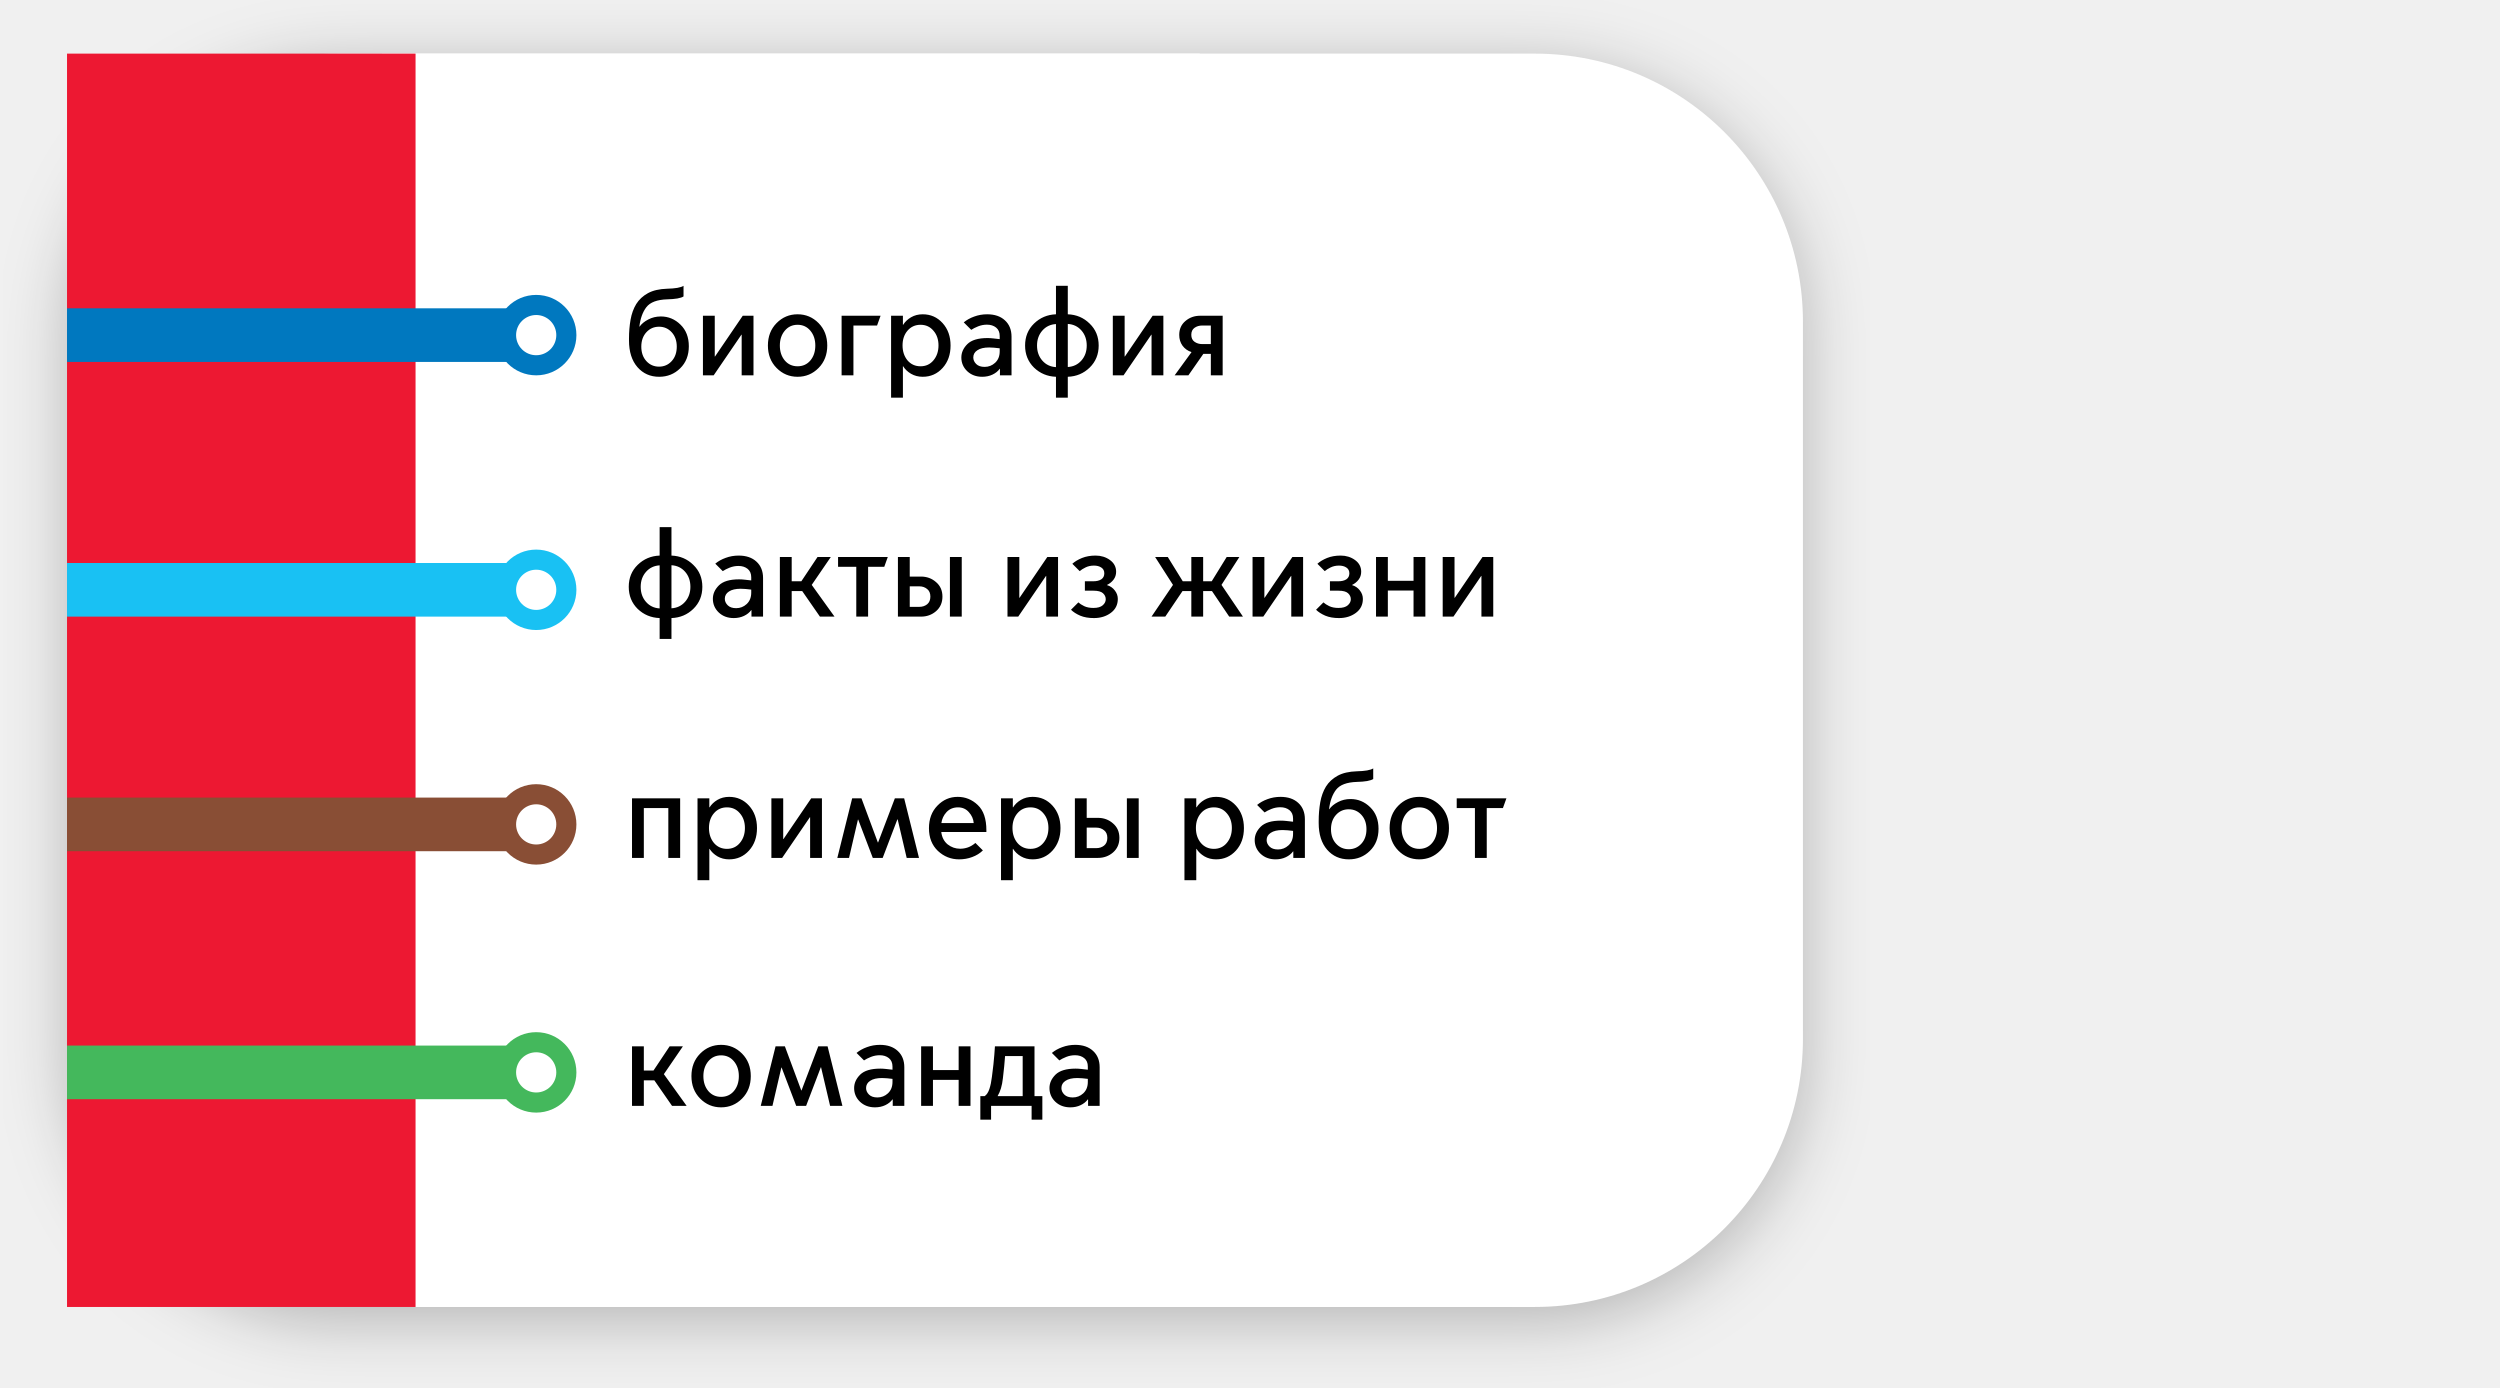
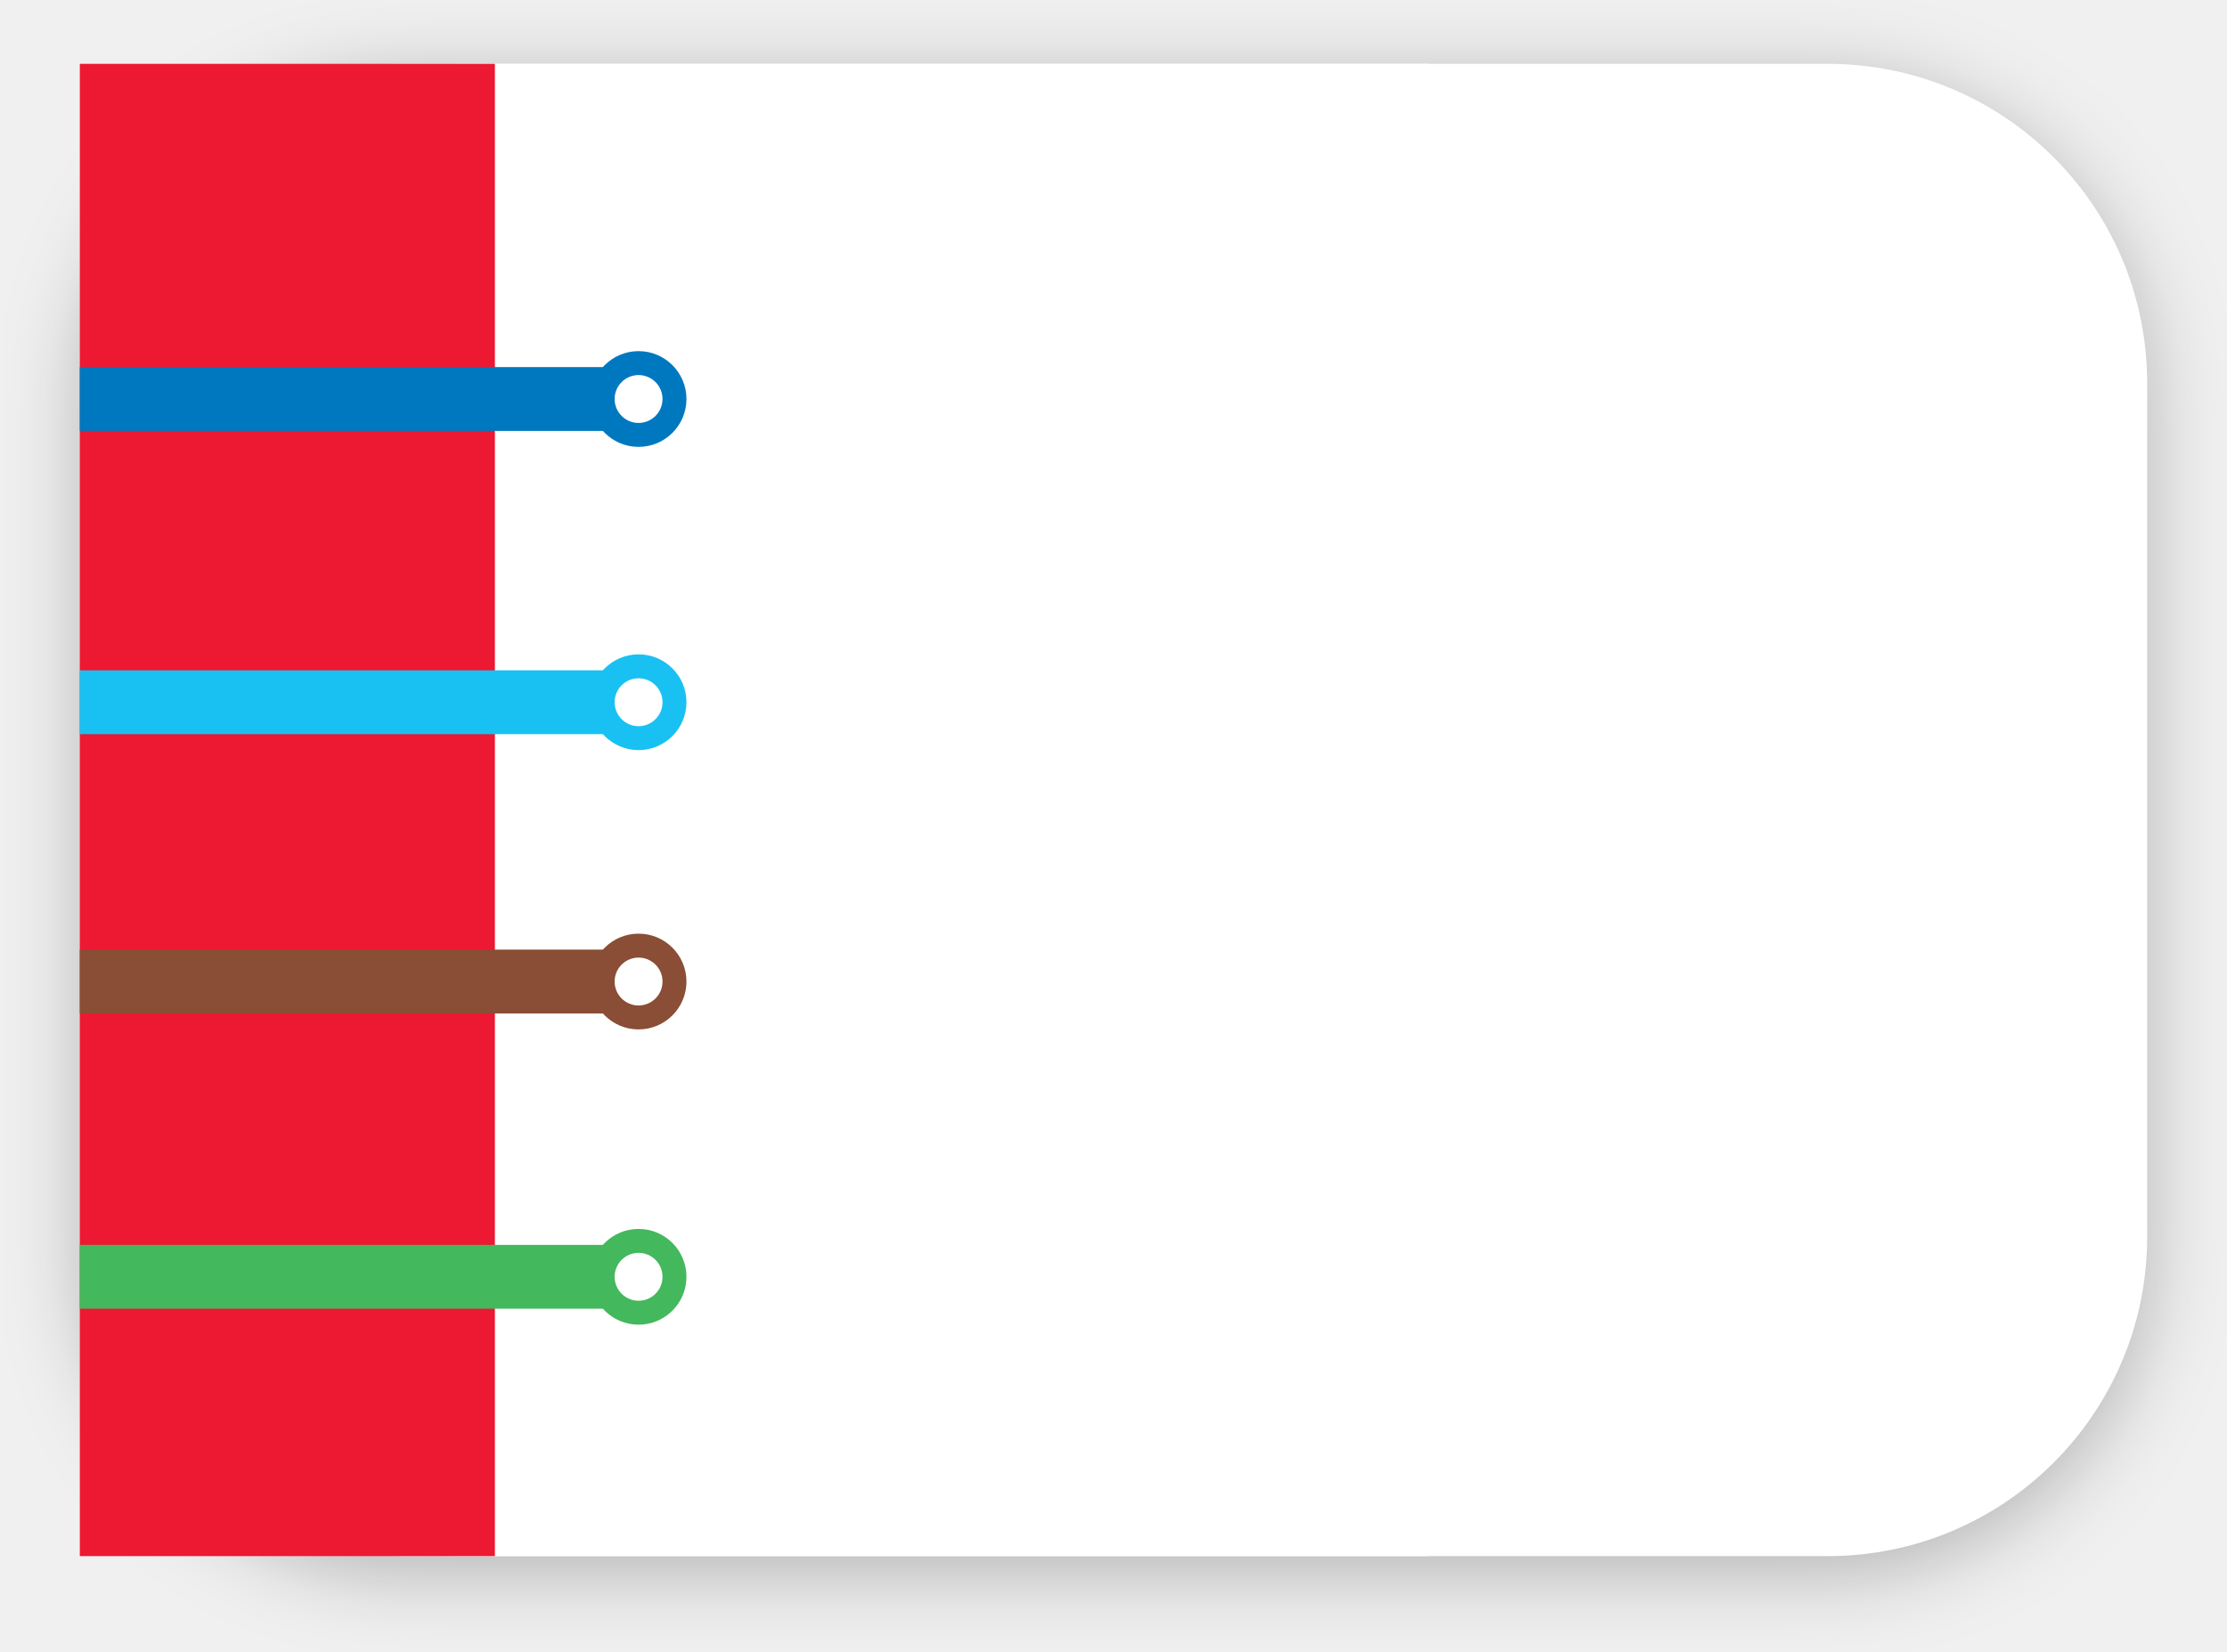
- <svg xmlns="http://www.w3.org/2000/svg" width="373" height="207" viewBox="0 0 373 207" fill="none">
+ <svg xmlns="http://www.w3.org/2000/svg" width="279" height="207" viewBox="0 0 279 207" fill="none">
  <g filter="url(#filter0_d)">
    <path d="M10.5 48C10.5 25.909 28.409 8 50.5 8H229C251.091 8 269 25.909 269 48V155C269 177.091 251.091 195 229 195H50.5C28.409 195 10.5 177.091 10.5 155V48Z" fill="white" />
  </g>
  <rect x="57" y="8" width="122" height="187" fill="white" />
  <rect x="10" y="8" width="52" height="187" fill="#ED1832" />
-   <path d="M98.346 56.216C97.026 56.216 95.946 55.736 95.106 54.776C94.266 53.804 93.846 52.478 93.846 50.798V50.51C93.846 49.526 93.924 48.59 94.08 47.702C94.236 46.814 94.518 46.034 94.926 45.362C95.346 44.69 95.928 44.15 96.672 43.742C97.416 43.334 98.376 43.112 99.552 43.076C100.116 43.064 100.62 43.022 101.064 42.95C101.508 42.866 101.814 42.764 101.982 42.644V44.228C101.814 44.348 101.508 44.45 101.064 44.534C100.62 44.606 100.116 44.648 99.552 44.66C98.04 44.708 97.002 45.098 96.438 45.83C95.886 46.55 95.538 47.516 95.394 48.728H95.43C95.73 48.308 96.162 47.954 96.726 47.666C97.29 47.366 97.914 47.216 98.598 47.216C99.726 47.216 100.704 47.624 101.532 48.44C102.36 49.244 102.774 50.318 102.774 51.662C102.774 53.018 102.342 54.116 101.478 54.956C100.626 55.796 99.582 56.216 98.346 56.216ZM98.328 54.704C99.084 54.704 99.714 54.428 100.218 53.876C100.722 53.324 100.974 52.604 100.974 51.716C100.974 50.84 100.722 50.126 100.218 49.574C99.714 49.022 99.084 48.746 98.328 48.746C97.572 48.746 96.942 49.022 96.438 49.574C95.934 50.126 95.682 50.84 95.682 51.716C95.682 52.604 95.934 53.324 96.438 53.876C96.942 54.428 97.572 54.704 98.328 54.704ZM104.878 56V47.108H106.642V53.192H106.678L110.818 47.108H112.42V56H110.656V49.934H110.62L106.48 56H104.878ZM118.999 56.216C117.775 56.216 116.731 55.778 115.867 54.902C115.003 54.026 114.571 52.91 114.571 51.554C114.571 50.198 115.003 49.082 115.867 48.206C116.731 47.33 117.775 46.892 118.999 46.892C120.223 46.892 121.267 47.33 122.131 48.206C122.995 49.082 123.427 50.198 123.427 51.554C123.427 52.91 122.995 54.026 122.131 54.902C121.267 55.778 120.223 56.216 118.999 56.216ZM118.999 54.65C119.779 54.65 120.415 54.362 120.907 53.786C121.399 53.198 121.645 52.454 121.645 51.554C121.645 50.666 121.399 49.928 120.907 49.34C120.415 48.752 119.779 48.458 118.999 48.458C118.219 48.458 117.583 48.752 117.091 49.34C116.599 49.928 116.353 50.666 116.353 51.554C116.353 52.454 116.599 53.198 117.091 53.786C117.583 54.362 118.219 54.65 118.999 54.65ZM125.567 56V47.108H131.381L130.859 48.566H127.331V56H125.567ZM134.66 51.536C134.66 52.424 134.906 53.168 135.398 53.768C135.902 54.356 136.55 54.65 137.342 54.65C138.134 54.65 138.776 54.356 139.268 53.768C139.772 53.168 140.024 52.424 140.024 51.536C140.024 50.648 139.772 49.916 139.268 49.34C138.776 48.752 138.134 48.458 137.342 48.458C136.55 48.458 135.902 48.752 135.398 49.34C134.906 49.916 134.66 50.648 134.66 51.536ZM134.714 54.65V59.33H132.95V47.108H134.714V48.458H134.75C135.026 48.014 135.416 47.642 135.92 47.342C136.436 47.042 137.018 46.892 137.666 46.892C138.854 46.892 139.844 47.33 140.636 48.206C141.428 49.082 141.824 50.198 141.824 51.554C141.824 52.91 141.428 54.026 140.636 54.902C139.844 55.778 138.854 56.216 137.666 56.216C137.018 56.216 136.436 56.066 135.92 55.766C135.416 55.466 135.026 55.094 134.75 54.65H134.714ZM146.906 54.74C147.506 54.74 148.028 54.536 148.472 54.128C148.928 53.708 149.156 53.138 149.156 52.418V51.968C148.892 51.932 148.616 51.902 148.328 51.878C148.04 51.854 147.794 51.842 147.59 51.842C146.822 51.842 146.234 51.98 145.826 52.256C145.418 52.52 145.214 52.88 145.214 53.336C145.214 53.696 145.358 54.02 145.646 54.308C145.934 54.596 146.354 54.74 146.906 54.74ZM146.546 56.216C145.646 56.216 144.902 55.94 144.314 55.388C143.726 54.824 143.432 54.14 143.432 53.336C143.432 52.604 143.732 51.938 144.332 51.338C144.944 50.738 145.946 50.438 147.338 50.438C147.59 50.438 147.878 50.456 148.202 50.492C148.538 50.516 148.856 50.552 149.156 50.6V50.132C149.156 49.58 148.976 49.16 148.616 48.872C148.256 48.584 147.8 48.44 147.248 48.44C146.792 48.44 146.354 48.524 145.934 48.692C145.514 48.86 145.172 49.034 144.908 49.214L143.792 48.098C144.224 47.738 144.74 47.45 145.34 47.234C145.952 47.006 146.6 46.892 147.284 46.892C148.4 46.892 149.282 47.192 149.93 47.792C150.59 48.392 150.92 49.208 150.92 50.24V56H149.192V55.028H149.156C148.892 55.388 148.532 55.676 148.076 55.892C147.62 56.108 147.11 56.216 146.546 56.216ZM157.551 54.776V48.35C156.723 48.398 156.045 48.722 155.517 49.322C154.989 49.922 154.725 50.666 154.725 51.554C154.725 52.454 154.989 53.204 155.517 53.804C156.045 54.404 156.723 54.728 157.551 54.776ZM157.551 59.33V56.216C156.267 56.168 155.175 55.712 154.275 54.848C153.387 53.972 152.943 52.874 152.943 51.554C152.943 50.234 153.387 49.142 154.275 48.278C155.175 47.402 156.267 46.94 157.551 46.892V42.644H159.315V46.892C160.599 46.94 161.685 47.402 162.573 48.278C163.473 49.142 163.923 50.234 163.923 51.554C163.923 52.874 163.473 53.972 162.573 54.848C161.685 55.712 160.599 56.168 159.315 56.216V59.33H157.551ZM159.315 54.758C160.143 54.71 160.821 54.386 161.349 53.786C161.877 53.186 162.141 52.442 162.141 51.554C162.141 50.654 161.877 49.904 161.349 49.304C160.821 48.704 160.143 48.38 159.315 48.332V54.758ZM166.032 56V47.108H167.796V53.192H167.832L171.972 47.108H173.574V56H171.81V49.934H171.774L167.634 56H166.032ZM179.379 51.338H180.657V48.566H179.379C178.935 48.566 178.551 48.68 178.227 48.908C177.903 49.136 177.741 49.484 177.741 49.952C177.741 50.42 177.903 50.768 178.227 50.996C178.551 51.224 178.935 51.338 179.379 51.338ZM175.257 56L177.759 52.562V52.526C177.207 52.346 176.763 52.028 176.427 51.572C176.103 51.116 175.941 50.582 175.941 49.97C175.941 49.106 176.247 48.416 176.859 47.9C177.471 47.372 178.209 47.108 179.073 47.108H182.421V56H180.657V52.796H179.541L177.309 56H175.257Z" fill="black" />
-   <path d="M98.418 90.776V84.35C97.59 84.398 96.912 84.722 96.384 85.322C95.856 85.922 95.592 86.666 95.592 87.554C95.592 88.454 95.856 89.204 96.384 89.804C96.912 90.404 97.59 90.728 98.418 90.776ZM98.418 95.33V92.216C97.134 92.168 96.042 91.712 95.142 90.848C94.254 89.972 93.81 88.874 93.81 87.554C93.81 86.234 94.254 85.142 95.142 84.278C96.042 83.402 97.134 82.94 98.418 82.892V78.644H100.182V82.892C101.466 82.94 102.552 83.402 103.44 84.278C104.34 85.142 104.79 86.234 104.79 87.554C104.79 88.874 104.34 89.972 103.44 90.848C102.552 91.712 101.466 92.168 100.182 92.216V95.33H98.418ZM100.182 90.758C101.01 90.71 101.688 90.386 102.216 89.786C102.744 89.186 103.008 88.442 103.008 87.554C103.008 86.654 102.744 85.904 102.216 85.304C101.688 84.704 101.01 84.38 100.182 84.332V90.758ZM109.834 90.74C110.434 90.74 110.956 90.536 111.4 90.128C111.856 89.708 112.084 89.138 112.084 88.418V87.968C111.82 87.932 111.544 87.902 111.256 87.878C110.968 87.854 110.722 87.842 110.518 87.842C109.75 87.842 109.162 87.98 108.754 88.256C108.346 88.52 108.142 88.88 108.142 89.336C108.142 89.696 108.286 90.02 108.574 90.308C108.862 90.596 109.282 90.74 109.834 90.74ZM109.474 92.216C108.574 92.216 107.83 91.94 107.242 91.388C106.654 90.824 106.36 90.14 106.36 89.336C106.36 88.604 106.66 87.938 107.26 87.338C107.872 86.738 108.874 86.438 110.266 86.438C110.518 86.438 110.806 86.456 111.13 86.492C111.466 86.516 111.784 86.552 112.084 86.6V86.132C112.084 85.58 111.904 85.16 111.544 84.872C111.184 84.584 110.728 84.44 110.176 84.44C109.72 84.44 109.282 84.524 108.862 84.692C108.442 84.86 108.1 85.034 107.836 85.214L106.72 84.098C107.152 83.738 107.668 83.45 108.268 83.234C108.88 83.006 109.528 82.892 110.212 82.892C111.328 82.892 112.21 83.192 112.858 83.792C113.518 84.392 113.848 85.208 113.848 86.24V92H112.12V91.028H112.084C111.82 91.388 111.46 91.676 111.004 91.892C110.548 92.108 110.038 92.216 109.474 92.216ZM116.357 92V83.108H118.121V86.726H119.561L121.973 83.108H123.953L121.109 87.266L124.511 92H122.333L119.687 88.184H118.121V92H116.357ZM127.757 92V84.566H125.039V83.108H132.455L131.933 84.566H129.521V92H127.757ZM141.728 92V83.108H143.492V92H141.728ZM133.97 92V83.108H135.734V86.024H137.408C138.284 86.024 139.034 86.3 139.658 86.852C140.294 87.392 140.612 88.112 140.612 89.012C140.612 89.912 140.294 90.638 139.658 91.19C139.034 91.73 138.284 92 137.408 92H133.97ZM135.734 90.542H137.174C137.618 90.542 138.002 90.416 138.326 90.164C138.65 89.9 138.812 89.516 138.812 89.012C138.812 88.508 138.65 88.13 138.326 87.878C138.002 87.614 137.618 87.482 137.174 87.482H135.734V90.542ZM150.317 92V83.108H152.081V89.192H152.117L156.257 83.108H157.859V92H156.095V85.934H156.059L151.919 92H150.317ZM163.214 92.216C162.422 92.216 161.738 92.096 161.162 91.856C160.586 91.604 160.13 91.31 159.794 90.974L160.892 89.876C161.096 90.068 161.384 90.254 161.756 90.434C162.128 90.614 162.59 90.704 163.142 90.704C163.766 90.704 164.228 90.572 164.528 90.308C164.828 90.044 164.978 89.744 164.978 89.408C164.978 89.06 164.84 88.76 164.564 88.508C164.288 88.256 163.808 88.13 163.124 88.13H161.864V86.726H163.124C163.616 86.726 164.012 86.63 164.312 86.438C164.612 86.234 164.762 85.934 164.762 85.538C164.762 85.154 164.612 84.866 164.312 84.674C164.024 84.482 163.658 84.386 163.214 84.386C162.758 84.386 162.344 84.476 161.972 84.656C161.6 84.836 161.306 85.022 161.09 85.214L159.992 84.116C160.364 83.78 160.844 83.492 161.432 83.252C162.032 83.012 162.71 82.892 163.466 82.892C164.282 82.892 164.996 83.114 165.608 83.558C166.22 84.002 166.526 84.584 166.526 85.304C166.526 85.748 166.4 86.138 166.148 86.474C165.896 86.81 165.572 87.074 165.176 87.266V87.302C165.656 87.446 166.04 87.71 166.328 88.094C166.628 88.478 166.778 88.898 166.778 89.354C166.778 90.23 166.43 90.926 165.734 91.442C165.038 91.958 164.198 92.216 163.214 92.216ZM171.806 92L175.01 87.266L172.346 83.108H174.236L176.468 86.726H177.746V83.108H179.51V86.726H180.788L183.02 83.108H184.91L182.246 87.266L185.45 92H183.398L180.824 88.184H179.51V92H177.746V88.184H176.432L173.858 92H171.806ZM186.88 92V83.108H188.644V89.192H188.68L192.82 83.108H194.422V92H192.658V85.934H192.622L188.482 92H186.88ZM199.777 92.216C198.985 92.216 198.301 92.096 197.725 91.856C197.149 91.604 196.693 91.31 196.357 90.974L197.455 89.876C197.659 90.068 197.947 90.254 198.319 90.434C198.691 90.614 199.153 90.704 199.705 90.704C200.329 90.704 200.791 90.572 201.091 90.308C201.391 90.044 201.541 89.744 201.541 89.408C201.541 89.06 201.403 88.76 201.127 88.508C200.851 88.256 200.371 88.13 199.687 88.13H198.427V86.726H199.687C200.179 86.726 200.575 86.63 200.875 86.438C201.175 86.234 201.325 85.934 201.325 85.538C201.325 85.154 201.175 84.866 200.875 84.674C200.587 84.482 200.221 84.386 199.777 84.386C199.321 84.386 198.907 84.476 198.535 84.656C198.163 84.836 197.869 85.022 197.653 85.214L196.555 84.116C196.927 83.78 197.407 83.492 197.995 83.252C198.595 83.012 199.273 82.892 200.029 82.892C200.845 82.892 201.559 83.114 202.171 83.558C202.783 84.002 203.089 84.584 203.089 85.304C203.089 85.748 202.963 86.138 202.711 86.474C202.459 86.81 202.135 87.074 201.739 87.266V87.302C202.219 87.446 202.603 87.71 202.891 88.094C203.191 88.478 203.341 88.898 203.341 89.354C203.341 90.23 202.993 90.926 202.297 91.442C201.601 91.958 200.761 92.216 199.777 92.216ZM205.302 92V83.108H207.066V86.654H210.9V83.108H212.664V92H210.9V88.112H207.066V92H205.302ZM215.251 92V83.108H217.015V89.192H217.051L221.191 83.108H222.793V92H221.029V85.934H220.993L216.853 92H215.251Z" fill="black" />
-   <path d="M94.296 128V119.108H101.478V128H99.714V120.566H96.06V128H94.296ZM105.779 123.536C105.779 124.424 106.025 125.168 106.517 125.768C107.021 126.356 107.669 126.65 108.461 126.65C109.253 126.65 109.895 126.356 110.387 125.768C110.891 125.168 111.143 124.424 111.143 123.536C111.143 122.648 110.891 121.916 110.387 121.34C109.895 120.752 109.253 120.458 108.461 120.458C107.669 120.458 107.021 120.752 106.517 121.34C106.025 121.916 105.779 122.648 105.779 123.536ZM105.833 126.65V131.33H104.069V119.108H105.833V120.458H105.869C106.145 120.014 106.535 119.642 107.039 119.342C107.555 119.042 108.137 118.892 108.785 118.892C109.973 118.892 110.963 119.33 111.755 120.206C112.547 121.082 112.943 122.198 112.943 123.554C112.943 124.91 112.547 126.026 111.755 126.902C110.963 127.778 109.973 128.216 108.785 128.216C108.137 128.216 107.555 128.066 107.039 127.766C106.535 127.466 106.145 127.094 105.869 126.65H105.833ZM115.091 128V119.108H116.855V125.192H116.891L121.031 119.108H122.633V128H120.869V121.934H120.833L116.693 128H115.091ZM124.928 128L127.142 119.108H128.528L130.976 125.696H131.012L133.514 119.108H134.9L137.114 128H135.278L133.928 122.24H133.892L131.696 128H130.22L128.042 122.276H128.006L126.674 128H124.928ZM143.1 128.216C141.888 128.216 140.832 127.796 139.932 126.956C139.044 126.104 138.6 124.976 138.6 123.572C138.6 122.192 139.02 121.07 139.86 120.206C140.7 119.33 141.708 118.892 142.884 118.892C144.036 118.892 145.038 119.3 145.89 120.116C146.742 120.92 147.168 122.174 147.168 123.878V124.13H140.436C140.532 124.922 140.85 125.54 141.39 125.984C141.942 126.416 142.566 126.632 143.262 126.632C143.646 126.632 144.03 126.566 144.414 126.434C144.81 126.29 145.182 126.068 145.53 125.768L146.646 126.884C146.202 127.316 145.668 127.646 145.044 127.874C144.432 128.102 143.784 128.216 143.1 128.216ZM140.454 122.798H145.278C145.23 122.198 144.99 121.658 144.558 121.178C144.138 120.698 143.598 120.458 142.938 120.458C142.242 120.458 141.672 120.692 141.228 121.16C140.796 121.628 140.538 122.174 140.454 122.798ZM151.061 123.536C151.061 124.424 151.307 125.168 151.799 125.768C152.303 126.356 152.951 126.65 153.743 126.65C154.535 126.65 155.177 126.356 155.669 125.768C156.173 125.168 156.425 124.424 156.425 123.536C156.425 122.648 156.173 121.916 155.669 121.34C155.177 120.752 154.535 120.458 153.743 120.458C152.951 120.458 152.303 120.752 151.799 121.34C151.307 121.916 151.061 122.648 151.061 123.536ZM151.115 126.65V131.33H149.351V119.108H151.115V120.458H151.151C151.427 120.014 151.817 119.642 152.321 119.342C152.837 119.042 153.419 118.892 154.067 118.892C155.255 118.892 156.245 119.33 157.037 120.206C157.829 121.082 158.225 122.198 158.225 123.554C158.225 124.91 157.829 126.026 157.037 126.902C156.245 127.778 155.255 128.216 154.067 128.216C153.419 128.216 152.837 128.066 152.321 127.766C151.817 127.466 151.427 127.094 151.151 126.65H151.115ZM168.13 128V119.108H169.894V128H168.13ZM160.372 128V119.108H162.136V122.024H163.81C164.686 122.024 165.436 122.3 166.06 122.852C166.696 123.392 167.014 124.112 167.014 125.012C167.014 125.912 166.696 126.638 166.06 127.19C165.436 127.73 164.686 128 163.81 128H160.372ZM162.136 126.542H163.576C164.02 126.542 164.404 126.416 164.728 126.164C165.052 125.9 165.214 125.516 165.214 125.012C165.214 124.508 165.052 124.13 164.728 123.878C164.404 123.614 164.02 123.482 163.576 123.482H162.136V126.542ZM178.43 123.536C178.43 124.424 178.676 125.168 179.168 125.768C179.672 126.356 180.32 126.65 181.112 126.65C181.904 126.65 182.546 126.356 183.038 125.768C183.542 125.168 183.794 124.424 183.794 123.536C183.794 122.648 183.542 121.916 183.038 121.34C182.546 120.752 181.904 120.458 181.112 120.458C180.32 120.458 179.672 120.752 179.168 121.34C178.676 121.916 178.43 122.648 178.43 123.536ZM178.484 126.65V131.33H176.72V119.108H178.484V120.458H178.52C178.796 120.014 179.186 119.642 179.69 119.342C180.206 119.042 180.788 118.892 181.436 118.892C182.624 118.892 183.614 119.33 184.406 120.206C185.198 121.082 185.594 122.198 185.594 123.554C185.594 124.91 185.198 126.026 184.406 126.902C183.614 127.778 182.624 128.216 181.436 128.216C180.788 128.216 180.206 128.066 179.69 127.766C179.186 127.466 178.796 127.094 178.52 126.65H178.484ZM190.675 126.74C191.275 126.74 191.797 126.536 192.241 126.128C192.697 125.708 192.925 125.138 192.925 124.418V123.968C192.661 123.932 192.385 123.902 192.097 123.878C191.809 123.854 191.563 123.842 191.359 123.842C190.591 123.842 190.003 123.98 189.595 124.256C189.187 124.52 188.983 124.88 188.983 125.336C188.983 125.696 189.127 126.02 189.415 126.308C189.703 126.596 190.123 126.74 190.675 126.74ZM190.315 128.216C189.415 128.216 188.671 127.94 188.083 127.388C187.495 126.824 187.201 126.14 187.201 125.336C187.201 124.604 187.501 123.938 188.101 123.338C188.713 122.738 189.715 122.438 191.107 122.438C191.359 122.438 191.647 122.456 191.971 122.492C192.307 122.516 192.625 122.552 192.925 122.6V122.132C192.925 121.58 192.745 121.16 192.385 120.872C192.025 120.584 191.569 120.44 191.017 120.44C190.561 120.44 190.123 120.524 189.703 120.692C189.283 120.86 188.941 121.034 188.677 121.214L187.561 120.098C187.993 119.738 188.509 119.45 189.109 119.234C189.721 119.006 190.369 118.892 191.053 118.892C192.169 118.892 193.051 119.192 193.699 119.792C194.359 120.392 194.689 121.208 194.689 122.24V128H192.961V127.028H192.925C192.661 127.388 192.301 127.676 191.845 127.892C191.389 128.108 190.879 128.216 190.315 128.216ZM201.248 128.216C199.928 128.216 198.848 127.736 198.008 126.776C197.168 125.804 196.748 124.478 196.748 122.798V122.51C196.748 121.526 196.826 120.59 196.982 119.702C197.138 118.814 197.42 118.034 197.828 117.362C198.248 116.69 198.83 116.15 199.574 115.742C200.318 115.334 201.278 115.112 202.454 115.076C203.018 115.064 203.522 115.022 203.966 114.95C204.41 114.866 204.716 114.764 204.884 114.644V116.228C204.716 116.348 204.41 116.45 203.966 116.534C203.522 116.606 203.018 116.648 202.454 116.66C200.942 116.708 199.904 117.098 199.34 117.83C198.788 118.55 198.44 119.516 198.296 120.728H198.332C198.632 120.308 199.064 119.954 199.628 119.666C200.192 119.366 200.816 119.216 201.5 119.216C202.628 119.216 203.606 119.624 204.434 120.44C205.262 121.244 205.676 122.318 205.676 123.662C205.676 125.018 205.244 126.116 204.38 126.956C203.528 127.796 202.484 128.216 201.248 128.216ZM201.23 126.704C201.986 126.704 202.616 126.428 203.12 125.876C203.624 125.324 203.876 124.604 203.876 123.716C203.876 122.84 203.624 122.126 203.12 121.574C202.616 121.022 201.986 120.746 201.23 120.746C200.474 120.746 199.844 121.022 199.34 121.574C198.836 122.126 198.584 122.84 198.584 123.716C198.584 124.604 198.836 125.324 199.34 125.876C199.844 126.428 200.474 126.704 201.23 126.704ZM211.758 128.216C210.534 128.216 209.49 127.778 208.626 126.902C207.762 126.026 207.33 124.91 207.33 123.554C207.33 122.198 207.762 121.082 208.626 120.206C209.49 119.33 210.534 118.892 211.758 118.892C212.982 118.892 214.026 119.33 214.89 120.206C215.754 121.082 216.186 122.198 216.186 123.554C216.186 124.91 215.754 126.026 214.89 126.902C214.026 127.778 212.982 128.216 211.758 128.216ZM211.758 126.65C212.538 126.65 213.174 126.362 213.666 125.786C214.158 125.198 214.404 124.454 214.404 123.554C214.404 122.666 214.158 121.928 213.666 121.34C213.174 120.752 212.538 120.458 211.758 120.458C210.978 120.458 210.342 120.752 209.85 121.34C209.358 121.928 209.112 122.666 209.112 123.554C209.112 124.454 209.358 125.198 209.85 125.786C210.342 126.362 210.978 126.65 211.758 126.65ZM220.059 128V120.566H217.341V119.108H224.757L224.235 120.566H221.823V128H220.059Z" fill="black" />
-   <path d="M94.296 165V156.108H96.06V159.726H97.5L99.912 156.108H101.892L99.048 160.266L102.45 165H100.272L97.626 161.184H96.06V165H94.296ZM107.59 165.216C106.366 165.216 105.322 164.778 104.458 163.902C103.594 163.026 103.162 161.91 103.162 160.554C103.162 159.198 103.594 158.082 104.458 157.206C105.322 156.33 106.366 155.892 107.59 155.892C108.814 155.892 109.858 156.33 110.722 157.206C111.586 158.082 112.018 159.198 112.018 160.554C112.018 161.91 111.586 163.026 110.722 163.902C109.858 164.778 108.814 165.216 107.59 165.216ZM107.59 163.65C108.37 163.65 109.006 163.362 109.498 162.786C109.99 162.198 110.236 161.454 110.236 160.554C110.236 159.666 109.99 158.928 109.498 158.34C109.006 157.752 108.37 157.458 107.59 157.458C106.81 157.458 106.174 157.752 105.682 158.34C105.19 158.928 104.944 159.666 104.944 160.554C104.944 161.454 105.19 162.198 105.682 162.786C106.174 163.362 106.81 163.65 107.59 163.65ZM113.502 165L115.716 156.108H117.102L119.55 162.696H119.586L122.088 156.108H123.474L125.688 165H123.852L122.502 159.24H122.466L120.27 165H118.794L116.616 159.276H116.58L115.248 165H113.502ZM130.91 163.74C131.51 163.74 132.032 163.536 132.476 163.128C132.932 162.708 133.16 162.138 133.16 161.418V160.968C132.896 160.932 132.62 160.902 132.332 160.878C132.044 160.854 131.798 160.842 131.594 160.842C130.826 160.842 130.238 160.98 129.83 161.256C129.422 161.52 129.218 161.88 129.218 162.336C129.218 162.696 129.362 163.02 129.65 163.308C129.938 163.596 130.358 163.74 130.91 163.74ZM130.55 165.216C129.65 165.216 128.906 164.94 128.318 164.388C127.73 163.824 127.436 163.14 127.436 162.336C127.436 161.604 127.736 160.938 128.336 160.338C128.948 159.738 129.95 159.438 131.342 159.438C131.594 159.438 131.882 159.456 132.206 159.492C132.542 159.516 132.86 159.552 133.16 159.6V159.132C133.16 158.58 132.98 158.16 132.62 157.872C132.26 157.584 131.804 157.44 131.252 157.44C130.796 157.44 130.358 157.524 129.938 157.692C129.518 157.86 129.176 158.034 128.912 158.214L127.796 157.098C128.228 156.738 128.744 156.45 129.344 156.234C129.956 156.006 130.604 155.892 131.288 155.892C132.404 155.892 133.286 156.192 133.934 156.792C134.594 157.392 134.924 158.208 134.924 159.24V165H133.196V164.028H133.16C132.896 164.388 132.536 164.676 132.08 164.892C131.624 165.108 131.114 165.216 130.55 165.216ZM137.433 165V156.108H139.197V159.654H143.031V156.108H144.795V165H143.031V161.112H139.197V165H137.433ZM148.858 163.506V163.542H152.584V157.566H149.956C149.92 157.974 149.878 158.472 149.83 159.06C149.782 159.636 149.716 160.242 149.632 160.878C149.572 161.43 149.476 161.928 149.344 162.372C149.212 162.804 149.05 163.182 148.858 163.506ZM146.266 167.052V163.542H146.914C147.214 163.338 147.448 162.984 147.616 162.48C147.784 161.976 147.91 161.37 147.994 160.662C148.174 159.306 148.294 158.208 148.354 157.368C148.414 156.528 148.444 156.108 148.444 156.108H154.348V163.542H155.518V167.052H153.916V165H147.868V167.052H146.266ZM160.054 163.74C160.654 163.74 161.176 163.536 161.62 163.128C162.076 162.708 162.304 162.138 162.304 161.418V160.968C162.04 160.932 161.764 160.902 161.476 160.878C161.188 160.854 160.942 160.842 160.738 160.842C159.97 160.842 159.382 160.98 158.974 161.256C158.566 161.52 158.362 161.88 158.362 162.336C158.362 162.696 158.506 163.02 158.794 163.308C159.082 163.596 159.502 163.74 160.054 163.74ZM159.694 165.216C158.794 165.216 158.05 164.94 157.462 164.388C156.874 163.824 156.58 163.14 156.58 162.336C156.58 161.604 156.88 160.938 157.48 160.338C158.092 159.738 159.094 159.438 160.486 159.438C160.738 159.438 161.026 159.456 161.35 159.492C161.686 159.516 162.004 159.552 162.304 159.6V159.132C162.304 158.58 162.124 158.16 161.764 157.872C161.404 157.584 160.948 157.44 160.396 157.44C159.94 157.44 159.502 157.524 159.082 157.692C158.662 157.86 158.32 158.034 158.056 158.214L156.94 157.098C157.372 156.738 157.888 156.45 158.488 156.234C159.1 156.006 159.748 155.892 160.432 155.892C161.548 155.892 162.43 156.192 163.078 156.792C163.738 157.392 164.068 158.208 164.068 159.24V165H162.34V164.028H162.304C162.04 164.388 161.68 164.676 161.224 164.892C160.768 165.108 160.258 165.216 159.694 165.216Z" fill="black" />
  <path d="M10 54L10 46L80 46L80 54L10 54Z" fill="#0078BF" />
  <circle cx="80" cy="50" r="6" transform="rotate(-90 80 50)" fill="#0078BF" />
  <circle cx="80" cy="50" r="3" transform="rotate(-90 80 50)" fill="white" />
  <path d="M10 92L10 84L80 84L80 92L10 92Z" fill="#19C1F3" />
  <circle cx="80" cy="88" r="6" transform="rotate(-90 80 88)" fill="#19C1F3" />
  <circle cx="80" cy="88" r="3" transform="rotate(-90 80 88)" fill="white" />
  <path d="M10 127L10 119L80 119L80 127L10 127Z" fill="#894E35" />
  <circle cx="80" cy="123" r="6" transform="rotate(-90 80 123)" fill="#894E35" />
  <circle cx="80" cy="123" r="3" transform="rotate(-90 80 123)" fill="white" />
  <path d="M10 164L10 156L80 156L80 164L10 164Z" fill="#44B85C" />
  <circle cx="80" cy="160" r="6" transform="rotate(-90 80 160)" fill="#44B85C" />
  <circle cx="80" cy="160" r="3" transform="rotate(-90 80 160)" fill="white" />
  <defs>
    <filter id="filter0_d" x="0.5" y="0" width="278.5" height="207" filterUnits="userSpaceOnUse" color-interpolation-filters="sRGB">
      <feFlood flood-opacity="0" result="BackgroundImageFix" />
      <feColorMatrix in="SourceAlpha" type="matrix" values="0 0 0 0 0 0 0 0 0 0 0 0 0 0 0 0 0 0 127 0" />
      <feOffset dy="2" />
      <feGaussianBlur stdDeviation="5" />
      <feColorMatrix type="matrix" values="0 0 0 0 0 0 0 0 0 0 0 0 0 0 0 0 0 0 0.25 0" />
      <feBlend mode="normal" in2="BackgroundImageFix" result="effect1_dropShadow" />
      <feBlend mode="normal" in="SourceGraphic" in2="effect1_dropShadow" result="shape" />
    </filter>
  </defs>
</svg>
